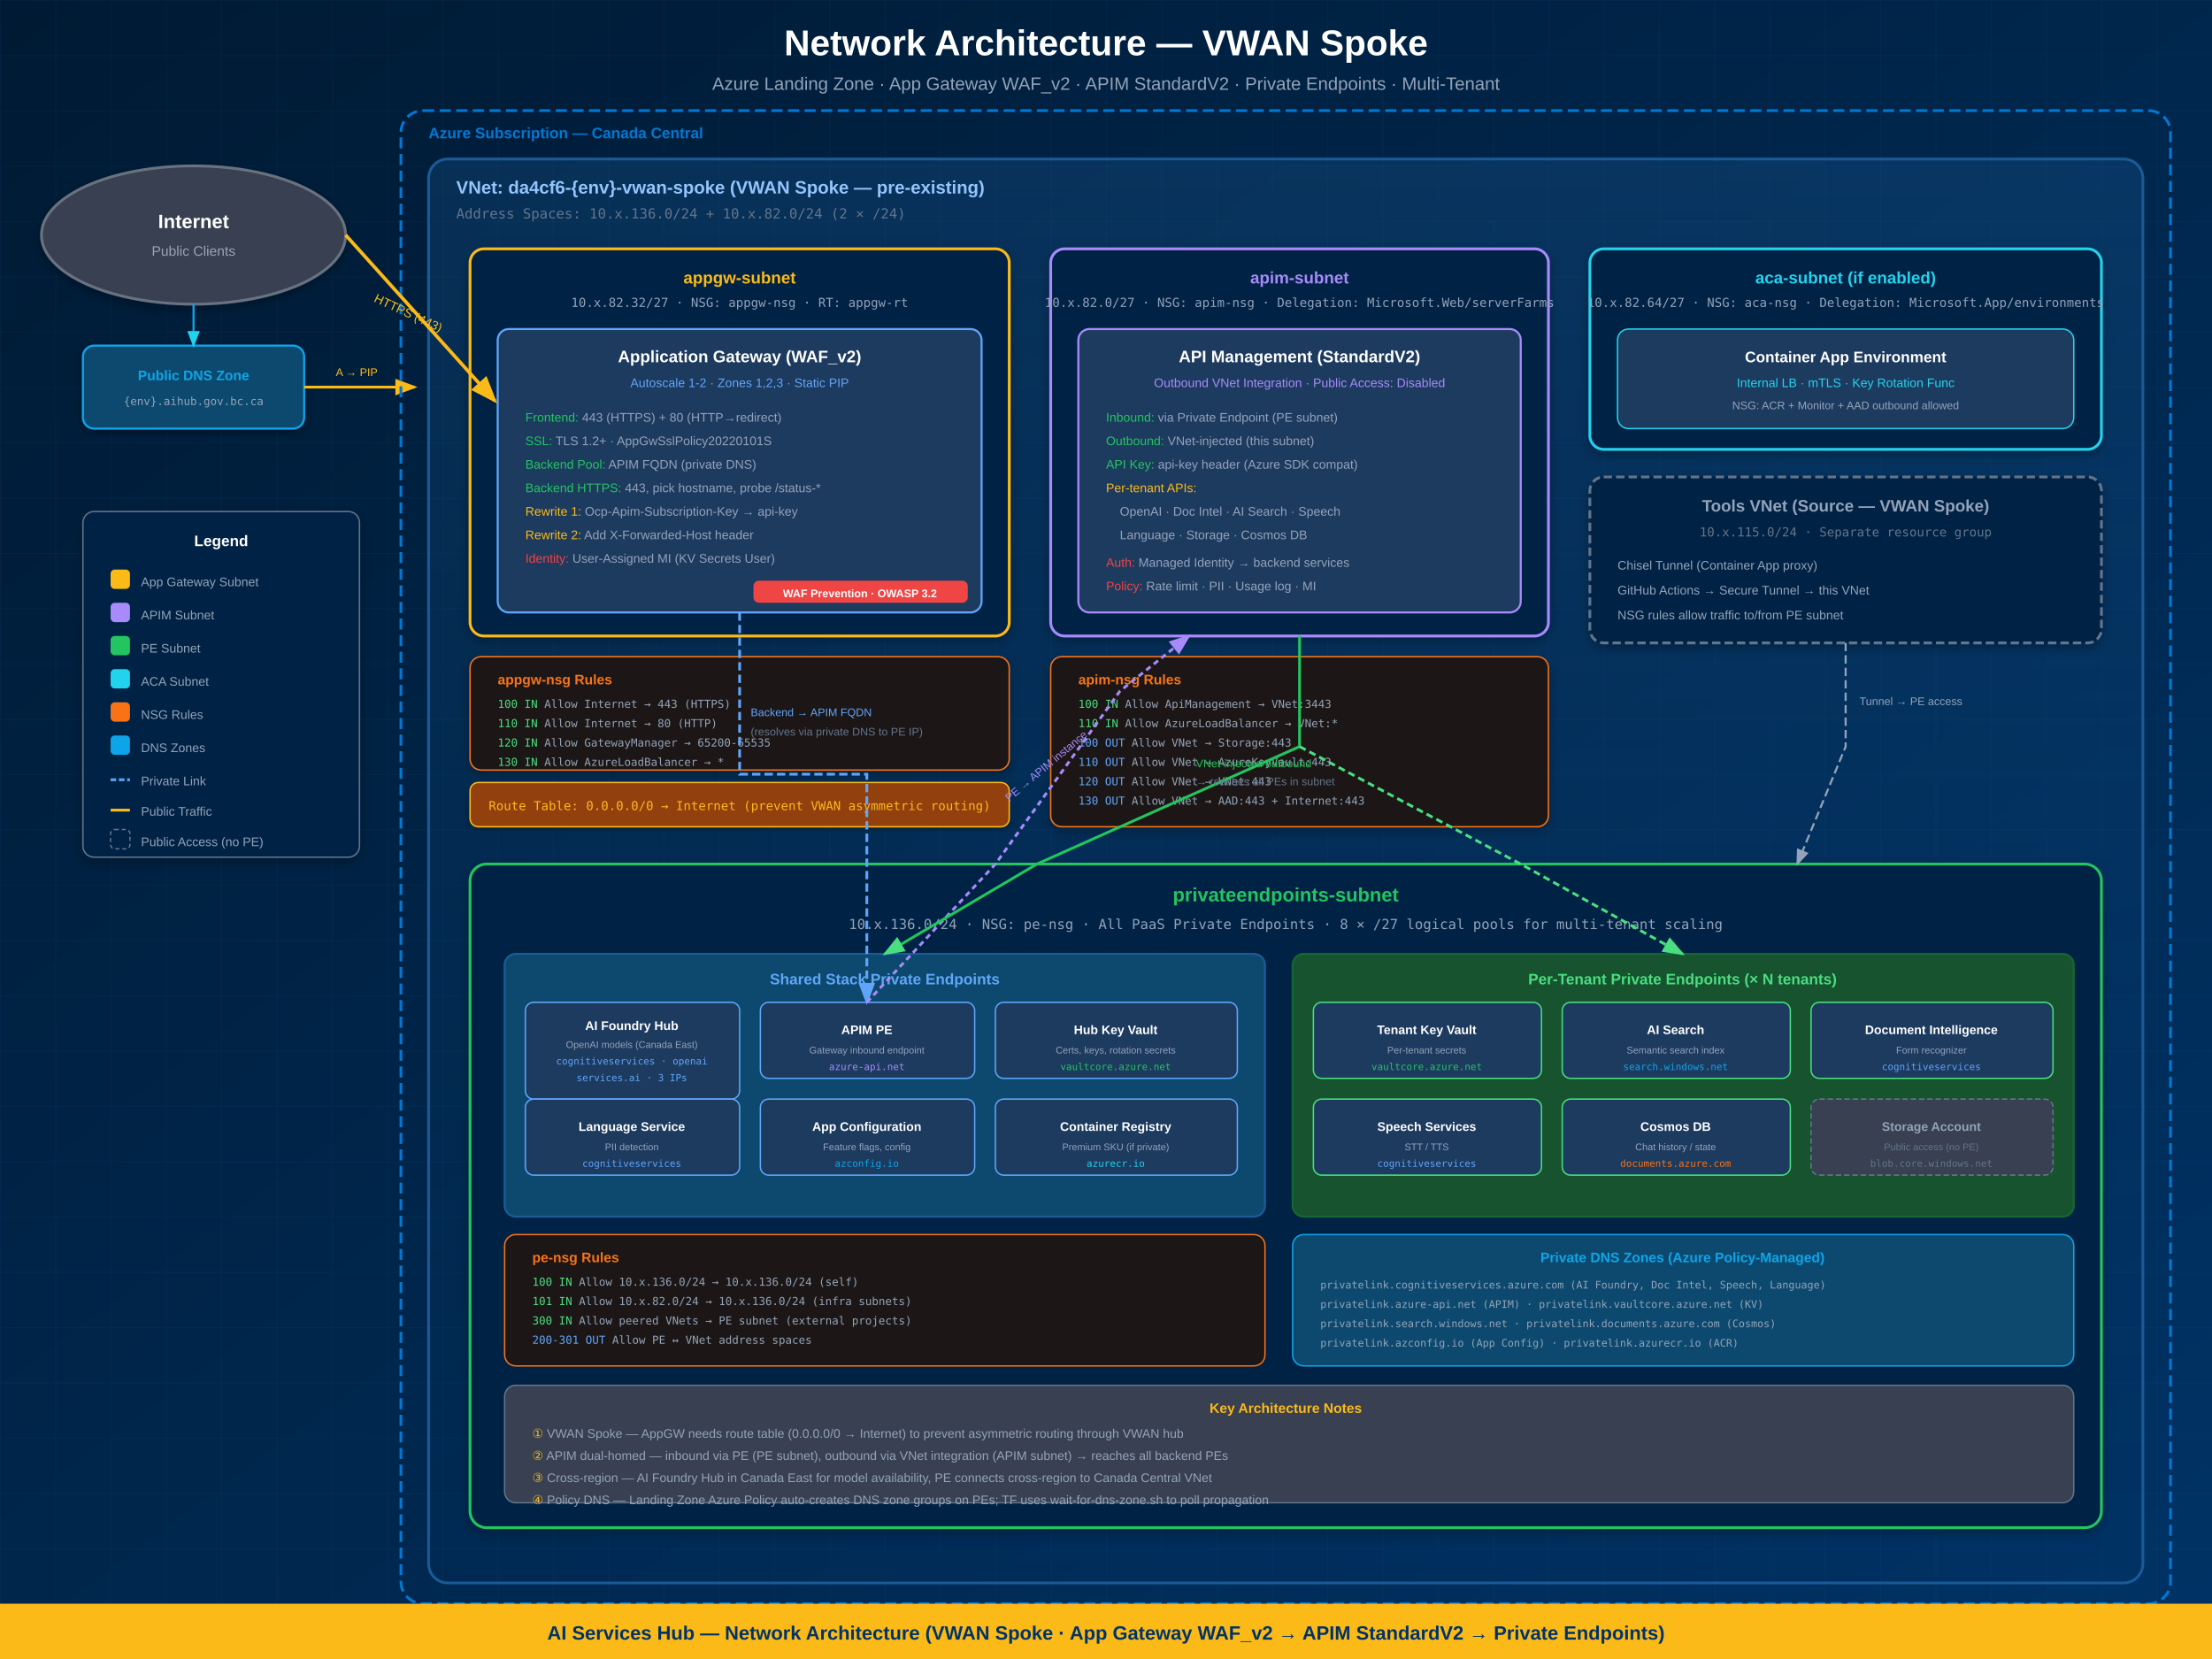
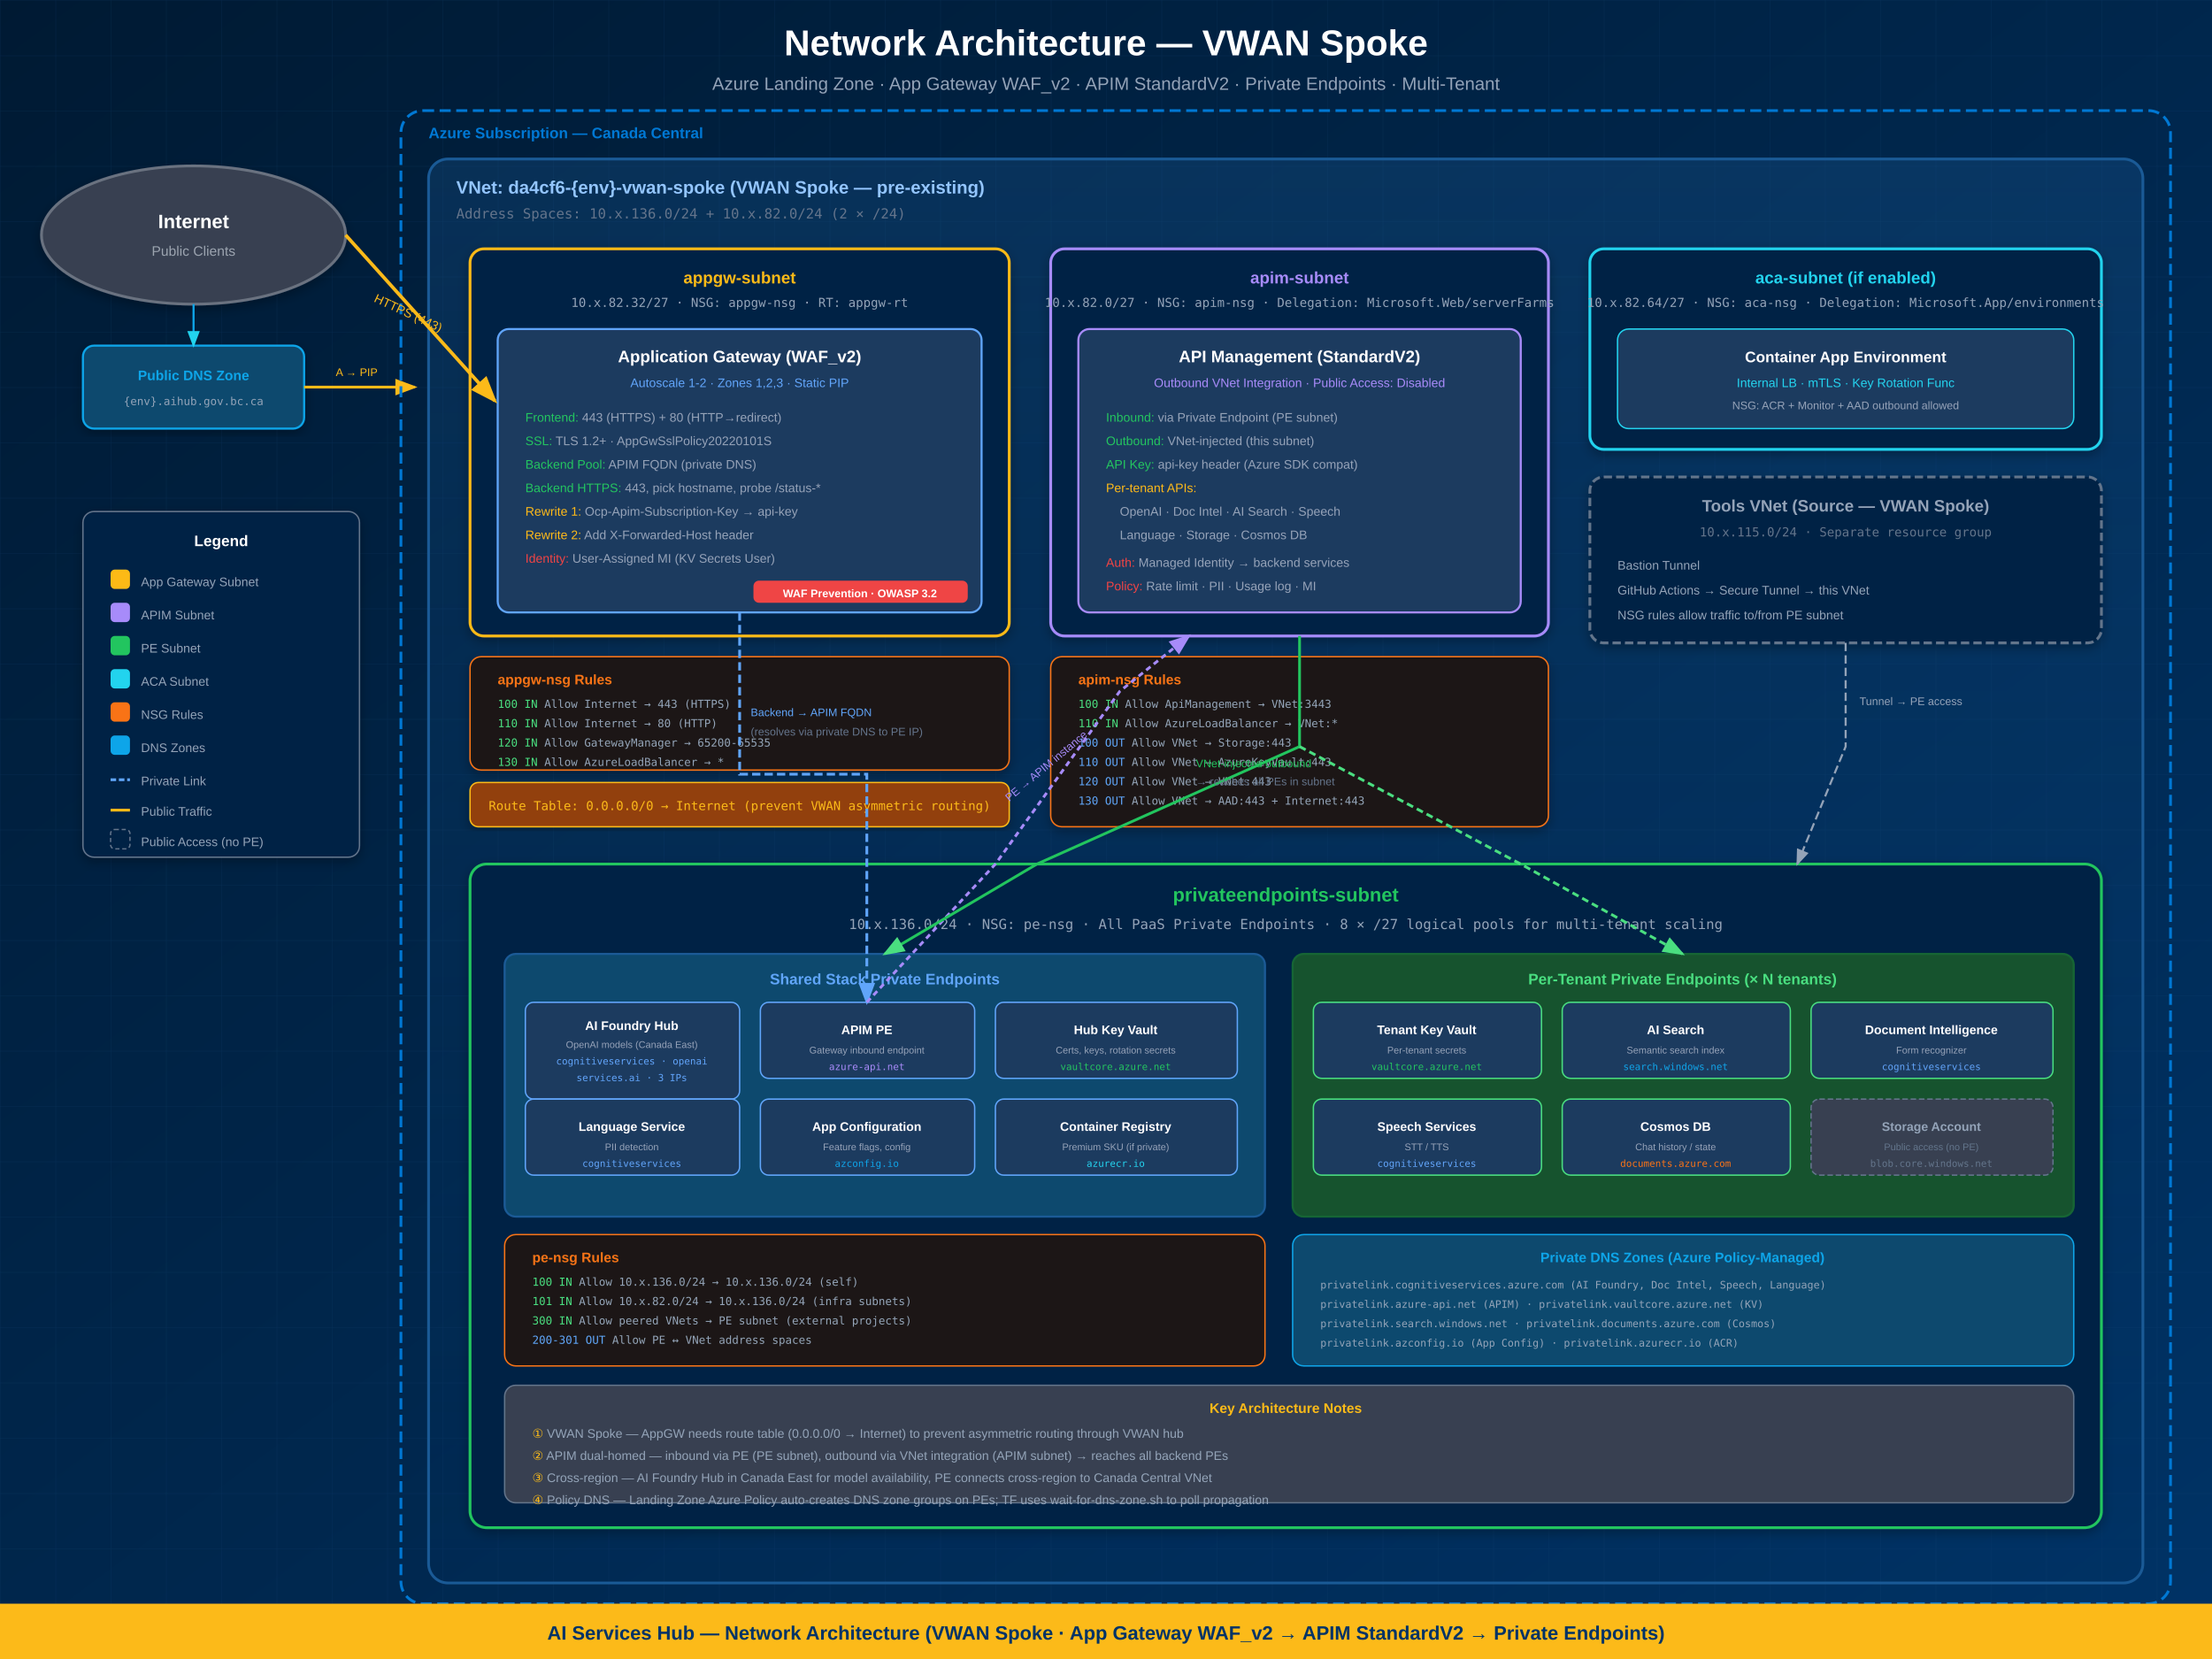
<svg xmlns="http://www.w3.org/2000/svg" viewBox="0 0 1600 1200">
  <defs>
    <linearGradient id="bgGrad" x1="0%" y1="0%" x2="100%" y2="100%">
      <stop offset="0%" style="stop-color:#001a33" />
      <stop offset="100%" style="stop-color:#003366" />
    </linearGradient>
    <linearGradient id="vnetGrad" x1="0%" y1="0%" x2="0%" y2="100%">
      <stop offset="0%" style="stop-color:#1a5a96" stop-opacity="0.3" />
      <stop offset="100%" style="stop-color:#003366" stop-opacity="0.1" />
    </linearGradient>
    <filter id="shadow">
      <feDropShadow dx="0" dy="3" stdDeviation="4" flood-opacity="0.3" />
    </filter>
    <marker id="arrowGold" markerWidth="8" markerHeight="8" refX="7" refY="3" orient="auto">
      <path d="M0,0 L0,6 L8,3 z" fill="#fcba19" />
    </marker>
    <marker id="arrowGreen" markerWidth="8" markerHeight="8" refX="7" refY="3" orient="auto">
      <path d="M0,0 L0,6 L8,3 z" fill="#4ade80" />
    </marker>
    <marker id="arrowBlue" markerWidth="8" markerHeight="8" refX="7" refY="3" orient="auto">
      <path d="M0,0 L0,6 L8,3 z" fill="#60a5fa" />
    </marker>
    <marker id="arrowRed" markerWidth="8" markerHeight="8" refX="7" refY="3" orient="auto">
      <path d="M0,0 L0,6 L8,3 z" fill="#ef4444" />
    </marker>
    <marker id="arrowPurple" markerWidth="8" markerHeight="8" refX="7" refY="3" orient="auto">
      <path d="M0,0 L0,6 L8,3 z" fill="#a78bfa" />
    </marker>
    <marker id="arrowWhite" markerWidth="8" markerHeight="8" refX="7" refY="3" orient="auto">
      <path d="M0,0 L0,6 L8,3 z" fill="#94a3b8" />
    </marker>
    <marker id="arrowCyan" markerWidth="8" markerHeight="8" refX="7" refY="3" orient="auto">
      <path d="M0,0 L0,6 L8,3 z" fill="#22d3ee" />
    </marker>
    <pattern id="grid" width="40" height="40" patternUnits="userSpaceOnUse">
      <path d="M 40 0 L 0 0 0 40" fill="none" stroke="#1a4d80" stroke-width="0.5" opacity="0.3" />
    </pattern>
  </defs>
  <rect width="1600" height="1200" fill="url(#bgGrad)" />
  <rect width="1600" height="1200" fill="url(#grid)" />
  <text x="800" y="40" text-anchor="middle" font-family="Arial, sans-serif" font-size="26" font-weight="bold" fill="white">Network Architecture — VWAN Spoke</text>
  <text x="800" y="65" text-anchor="middle" font-family="Arial, sans-serif" font-size="13" fill="#94a3b8">Azure Landing Zone · App Gateway WAF_v2 · APIM StandardV2 · Private Endpoints · Multi-Tenant</text>
  <g filter="url(#shadow)">
    <ellipse cx="140" cy="170" rx="110" ry="50" fill="#374151" stroke="#6b7280" stroke-width="2" />
    <text x="140" y="165" text-anchor="middle" font-family="Arial, sans-serif" font-size="14" font-weight="bold" fill="white">Internet</text>
    <text x="140" y="185" text-anchor="middle" font-family="Arial, sans-serif" font-size="10" fill="#9ca3af">Public Clients</text>
  </g>
  <g filter="url(#shadow)">
    <rect x="60" y="250" width="160" height="60" rx="8" fill="#0c4a6e" stroke="#0ea5e9" stroke-width="1.5" />
    <text x="140" y="275" text-anchor="middle" font-family="Arial, sans-serif" font-size="10" fill="#0ea5e9" font-weight="bold">Public DNS Zone</text>
    <text x="140" y="293" text-anchor="middle" font-family="monospace" font-size="8" fill="#94a3b8">{env}.aihub.gov.bc.ca</text>
  </g>
  <path d="M 140 220 L 140 250" stroke="#0ea5e9" stroke-width="1.5" marker-end="url(#arrowCyan)" />
  <path d="M 220 280 L 300 280" stroke="#fcba19" stroke-width="2" marker-end="url(#arrowGold)" />
  <text x="258" y="272" text-anchor="middle" font-family="Arial, sans-serif" font-size="8" fill="#fcba19">A → PIP</text>
  <rect x="290" y="80" width="1280" height="1080" rx="16" fill="none" stroke="#0078d4" stroke-width="2" stroke-dasharray="8,4" />
  <text x="310" y="100" font-family="Arial, sans-serif" font-size="11" fill="#0078d4" font-weight="bold">Azure Subscription — Canada Central</text>
  <rect x="310" y="115" width="1240" height="1030" rx="14" fill="url(#vnetGrad)" stroke="#1a5a96" stroke-width="2" />
  <text x="330" y="140" font-family="Arial, sans-serif" font-size="13" fill="#93c5fd" font-weight="bold">VNet: da4cf6-{env}-vwan-spoke (VWAN Spoke — pre-existing)</text>
  <text x="330" y="158" font-family="monospace" font-size="10" fill="#64748b">Address Spaces: 10.x.136.0/24 + 10.x.82.0/24 (2 × /24)</text>
  <g filter="url(#shadow)">
    <rect x="340" y="180" width="390" height="280" rx="10" fill="#002244" stroke="#fcba19" stroke-width="2" />
    <text x="535" y="205" text-anchor="middle" font-family="Arial, sans-serif" font-size="12" fill="#fcba19" font-weight="bold">appgw-subnet</text>
    <text x="535" y="222" text-anchor="middle" font-family="monospace" font-size="9" fill="#94a3b8">10.x.82.32/27 · NSG: appgw-nsg · RT: appgw-rt</text>
    <rect x="360" y="238" width="350" height="205" rx="8" fill="#1e3a5f" stroke="#60a5fa" stroke-width="1.5" />
    <text x="535" y="262" text-anchor="middle" font-family="Arial, sans-serif" font-size="12" fill="white" font-weight="bold">Application Gateway (WAF_v2)</text>
    <text x="535" y="280" text-anchor="middle" font-family="Arial, sans-serif" font-size="9" fill="#60a5fa">Autoscale 1-2 · Zones 1,2,3 · Static PIP</text>
    <g font-family="Arial, sans-serif" font-size="9" fill="#94a3b8">
      <text x="380" y="305">
        <tspan fill="#22c55e">Frontend:</tspan> 443 (HTTPS) + 80 (HTTP→redirect)</text>
      <text x="380" y="322">
        <tspan fill="#22c55e">SSL:</tspan> TLS 1.2+ · AppGwSslPolicy20220101S</text>
      <text x="380" y="339">
        <tspan fill="#22c55e">Backend Pool:</tspan> APIM FQDN (private DNS)</text>
      <text x="380" y="356">
        <tspan fill="#22c55e">Backend HTTPS:</tspan> 443, pick hostname, probe /status-*</text>
      <text x="380" y="373">
        <tspan fill="#fcba19">Rewrite 1:</tspan> Ocp-Apim-Subscription-Key → api-key</text>
      <text x="380" y="390">
        <tspan fill="#fcba19">Rewrite 2:</tspan> Add X-Forwarded-Host header</text>
      <text x="380" y="407">
        <tspan fill="#ef4444">Identity:</tspan> User-Assigned MI (KV Secrets User)</text>
    </g>
    <rect x="545" y="420" width="155" height="16" rx="4" fill="#ef4444" />
    <text x="622" y="432" text-anchor="middle" font-family="Arial, sans-serif" font-size="8" fill="white" font-weight="bold">WAF Prevention · OWASP 3.2</text>
  </g>
  <g filter="url(#shadow)">
    <rect x="340" y="475" width="390" height="82" rx="8" fill="#1c1917" stroke="#f97316" stroke-width="1" />
    <text x="360" y="495" font-family="Arial, sans-serif" font-size="10" fill="#f97316" font-weight="bold">appgw-nsg Rules</text>
    <g font-family="monospace" font-size="8" fill="#94a3b8">
      <text x="360" y="512">
        <tspan fill="#4ade80">100 IN</tspan>  Allow Internet → 443 (HTTPS)</text>
      <text x="360" y="526">
        <tspan fill="#4ade80">110 IN</tspan>  Allow Internet → 80 (HTTP)</text>
      <text x="360" y="540">
        <tspan fill="#4ade80">120 IN</tspan>  Allow GatewayManager → 65200-65535</text>
      <text x="360" y="554">
        <tspan fill="#4ade80">130 IN</tspan>  Allow AzureLoadBalancer → *</text>
    </g>
  </g>
  <g filter="url(#shadow)">
    <rect x="340" y="566" width="390" height="32" rx="6" fill="#92400e" stroke="#fcba19" stroke-width="1" />
    <text x="535" y="586" text-anchor="middle" font-family="monospace" font-size="9" fill="#fcba19">Route Table: 0.0.0.0/0 → Internet (prevent VWAN asymmetric routing)</text>
  </g>
  <g filter="url(#shadow)">
    <rect x="760" y="180" width="360" height="280" rx="10" fill="#002244" stroke="#a78bfa" stroke-width="2" />
    <text x="940" y="205" text-anchor="middle" font-family="Arial, sans-serif" font-size="12" fill="#a78bfa" font-weight="bold">apim-subnet</text>
    <text x="940" y="222" text-anchor="middle" font-family="monospace" font-size="9" fill="#94a3b8">10.x.82.0/27 · NSG: apim-nsg · Delegation: Microsoft.Web/serverFarms</text>
    <rect x="780" y="238" width="320" height="205" rx="8" fill="#1e3a5f" stroke="#a78bfa" stroke-width="1.5" />
    <text x="940" y="262" text-anchor="middle" font-family="Arial, sans-serif" font-size="12" fill="white" font-weight="bold">API Management (StandardV2)</text>
    <text x="940" y="280" text-anchor="middle" font-family="Arial, sans-serif" font-size="9" fill="#a78bfa">Outbound VNet Integration · Public Access: Disabled</text>
    <g font-family="Arial, sans-serif" font-size="9" fill="#94a3b8">
      <text x="800" y="305">
        <tspan fill="#22c55e">Inbound:</tspan> via Private Endpoint (PE subnet)</text>
      <text x="800" y="322">
        <tspan fill="#22c55e">Outbound:</tspan> VNet-injected (this subnet)</text>
      <text x="800" y="339">
        <tspan fill="#22c55e">API Key:</tspan> api-key header (Azure SDK compat)</text>
      <text x="800" y="356">
        <tspan fill="#fcba19">Per-tenant APIs:</tspan>
      </text>
      <text x="810" y="373">OpenAI · Doc Intel · AI Search · Speech</text>
      <text x="810" y="390">Language · Storage · Cosmos DB</text>
      <text x="800" y="410">
        <tspan fill="#ef4444">Auth:</tspan> Managed Identity → backend services</text>
      <text x="800" y="427">
        <tspan fill="#ef4444">Policy:</tspan> Rate limit · PII · Usage log · MI</text>
    </g>
  </g>
  <g filter="url(#shadow)">
    <rect x="760" y="475" width="360" height="123" rx="8" fill="#1c1917" stroke="#f97316" stroke-width="1" />
    <text x="780" y="495" font-family="Arial, sans-serif" font-size="10" fill="#f97316" font-weight="bold">apim-nsg Rules</text>
    <g font-family="monospace" font-size="8" fill="#94a3b8">
      <text x="780" y="512">
        <tspan fill="#4ade80">100 IN</tspan>  Allow ApiManagement → VNet:3443</text>
      <text x="780" y="526">
        <tspan fill="#4ade80">110 IN</tspan>  Allow AzureLoadBalancer → VNet:*</text>
      <text x="780" y="540">
        <tspan fill="#60a5fa">100 OUT</tspan> Allow VNet → Storage:443</text>
      <text x="780" y="554">
        <tspan fill="#60a5fa">110 OUT</tspan> Allow VNet → AzureKeyVault:443</text>
      <text x="780" y="568">
        <tspan fill="#60a5fa">120 OUT</tspan> Allow VNet → VNet:443</text>
      <text x="780" y="582">
        <tspan fill="#60a5fa">130 OUT</tspan> Allow VNet → AAD:443 + Internet:443</text>
    </g>
  </g>
  <g filter="url(#shadow)">
    <rect x="1150" y="180" width="370" height="145" rx="10" fill="#002244" stroke="#22d3ee" stroke-width="2" />
    <text x="1335" y="205" text-anchor="middle" font-family="Arial, sans-serif" font-size="12" fill="#22d3ee" font-weight="bold">aca-subnet (if enabled)</text>
    <text x="1335" y="222" text-anchor="middle" font-family="monospace" font-size="9" fill="#94a3b8">10.x.82.64/27 · NSG: aca-nsg · Delegation: Microsoft.App/environments</text>
    <rect x="1170" y="238" width="330" height="72" rx="8" fill="#1e3a5f" stroke="#22d3ee" stroke-width="1" />
    <text x="1335" y="262" text-anchor="middle" font-family="Arial, sans-serif" font-size="11" fill="white" font-weight="bold">Container App Environment</text>
    <text x="1335" y="280" text-anchor="middle" font-family="Arial, sans-serif" font-size="9" fill="#22d3ee">Internal LB · mTLS · Key Rotation Func</text>
    <text x="1335" y="296" text-anchor="middle" font-family="Arial, sans-serif" font-size="8" fill="#94a3b8">NSG: ACR + Monitor + AAD outbound allowed</text>
  </g>
  <g filter="url(#shadow)">
    <rect x="1150" y="345" width="370" height="120" rx="10" fill="#002244" stroke="#64748b" stroke-width="2" stroke-dasharray="6,3" />
    <text x="1335" y="370" text-anchor="middle" font-family="Arial, sans-serif" font-size="12" fill="#94a3b8" font-weight="bold">Tools VNet (Source — VWAN Spoke)</text>
    <text x="1335" y="388" text-anchor="middle" font-family="monospace" font-size="9" fill="#64748b">10.x.115.0/24 · Separate resource group</text>
    <g font-family="Arial, sans-serif" font-size="9" fill="#94a3b8">
-       <text x="1170" y="412">Chisel Tunnel (Container App proxy)</text>
+       <text x="1170" y="412">Bastion Tunnel</text>
      <text x="1170" y="430">GitHub Actions → Secure Tunnel → this VNet</text>
      <text x="1170" y="448">NSG rules allow traffic to/from PE subnet</text>
    </g>
  </g>
  <g filter="url(#shadow)">
    <rect x="340" y="625" width="1180" height="480" rx="12" fill="#002244" stroke="#22c55e" stroke-width="2" />
    <text x="930" y="652" text-anchor="middle" font-family="Arial, sans-serif" font-size="14" fill="#22c55e" font-weight="bold">privateendpoints-subnet</text>
    <text x="930" y="672" text-anchor="middle" font-family="monospace" font-size="10" fill="#94a3b8">10.x.136.0/24 · NSG: pe-nsg · All PaaS Private Endpoints · 8 × /27 logical pools for multi-tenant scaling</text>
    <rect x="365" y="690" width="550" height="190" rx="8" fill="#0c4a6e" stroke="#1a5a96" stroke-width="1.5" />
    <text x="640" y="712" text-anchor="middle" font-family="Arial, sans-serif" font-size="11" fill="#60a5fa" font-weight="bold">Shared Stack Private Endpoints</text>
    <rect x="380" y="725" width="155" height="70" rx="6" fill="#1e3a5f" stroke="#60a5fa" stroke-width="1" />
    <text x="457" y="745" text-anchor="middle" font-family="Arial, sans-serif" font-size="9" fill="white" font-weight="bold">AI Foundry Hub</text>
    <text x="457" y="758" text-anchor="middle" font-family="Arial, sans-serif" font-size="7" fill="#94a3b8">OpenAI models (Canada East)</text>
    <text x="457" y="770" text-anchor="middle" font-family="monospace" font-size="7" fill="#60a5fa">cognitiveservices · openai</text>
    <text x="457" y="782" text-anchor="middle" font-family="monospace" font-size="7" fill="#60a5fa">services.ai · 3 IPs</text>
    <rect x="550" y="725" width="155" height="55" rx="6" fill="#1e3a5f" stroke="#60a5fa" stroke-width="1" />
    <text x="627" y="748" text-anchor="middle" font-family="Arial, sans-serif" font-size="9" fill="white" font-weight="bold">APIM PE</text>
    <text x="627" y="762" text-anchor="middle" font-family="Arial, sans-serif" font-size="7" fill="#94a3b8">Gateway inbound endpoint</text>
    <text x="627" y="774" text-anchor="middle" font-family="monospace" font-size="7" fill="#a78bfa">azure-api.net</text>
    <rect x="720" y="725" width="175" height="55" rx="6" fill="#1e3a5f" stroke="#60a5fa" stroke-width="1" />
    <text x="807" y="748" text-anchor="middle" font-family="Arial, sans-serif" font-size="9" fill="white" font-weight="bold">Hub Key Vault</text>
    <text x="807" y="762" text-anchor="middle" font-family="Arial, sans-serif" font-size="7" fill="#94a3b8">Certs, keys, rotation secrets</text>
    <text x="807" y="774" text-anchor="middle" font-family="monospace" font-size="7" fill="#22c55e">vaultcore.azure.net</text>
    <rect x="380" y="795" width="155" height="55" rx="6" fill="#1e3a5f" stroke="#60a5fa" stroke-width="1" />
    <text x="457" y="818" text-anchor="middle" font-family="Arial, sans-serif" font-size="9" fill="white" font-weight="bold">Language Service</text>
    <text x="457" y="832" text-anchor="middle" font-family="Arial, sans-serif" font-size="7" fill="#94a3b8">PII detection</text>
    <text x="457" y="844" text-anchor="middle" font-family="monospace" font-size="7" fill="#60a5fa">cognitiveservices</text>
    <rect x="550" y="795" width="155" height="55" rx="6" fill="#1e3a5f" stroke="#60a5fa" stroke-width="1" />
    <text x="627" y="818" text-anchor="middle" font-family="Arial, sans-serif" font-size="9" fill="white" font-weight="bold">App Configuration</text>
    <text x="627" y="832" text-anchor="middle" font-family="Arial, sans-serif" font-size="7" fill="#94a3b8">Feature flags, config</text>
    <text x="627" y="844" text-anchor="middle" font-family="monospace" font-size="7" fill="#0ea5e9">azconfig.io</text>
    <rect x="720" y="795" width="175" height="55" rx="6" fill="#1e3a5f" stroke="#60a5fa" stroke-width="1" />
    <text x="807" y="818" text-anchor="middle" font-family="Arial, sans-serif" font-size="9" fill="white" font-weight="bold">Container Registry</text>
    <text x="807" y="832" text-anchor="middle" font-family="Arial, sans-serif" font-size="7" fill="#94a3b8">Premium SKU (if private)</text>
    <text x="807" y="844" text-anchor="middle" font-family="monospace" font-size="7" fill="#22d3ee">azurecr.io</text>
    <rect x="935" y="690" width="565" height="190" rx="8" fill="#14532d" stroke="#166534" stroke-width="1.5" />
    <text x="1217" y="712" text-anchor="middle" font-family="Arial, sans-serif" font-size="11" fill="#4ade80" font-weight="bold">Per-Tenant Private Endpoints (× N tenants)</text>
    <rect x="950" y="725" width="165" height="55" rx="6" fill="#1e3a5f" stroke="#4ade80" stroke-width="1" />
    <text x="1032" y="748" text-anchor="middle" font-family="Arial, sans-serif" font-size="9" fill="white" font-weight="bold">Tenant Key Vault</text>
    <text x="1032" y="762" text-anchor="middle" font-family="Arial, sans-serif" font-size="7" fill="#94a3b8">Per-tenant secrets</text>
    <text x="1032" y="774" text-anchor="middle" font-family="monospace" font-size="7" fill="#22c55e">vaultcore.azure.net</text>
    <rect x="1130" y="725" width="165" height="55" rx="6" fill="#1e3a5f" stroke="#4ade80" stroke-width="1" />
    <text x="1212" y="748" text-anchor="middle" font-family="Arial, sans-serif" font-size="9" fill="white" font-weight="bold">AI Search</text>
    <text x="1212" y="762" text-anchor="middle" font-family="Arial, sans-serif" font-size="7" fill="#94a3b8">Semantic search index</text>
    <text x="1212" y="774" text-anchor="middle" font-family="monospace" font-size="7" fill="#0ea5e9">search.windows.net</text>
    <rect x="1310" y="725" width="175" height="55" rx="6" fill="#1e3a5f" stroke="#4ade80" stroke-width="1" />
    <text x="1397" y="748" text-anchor="middle" font-family="Arial, sans-serif" font-size="9" fill="white" font-weight="bold">Document Intelligence</text>
    <text x="1397" y="762" text-anchor="middle" font-family="Arial, sans-serif" font-size="7" fill="#94a3b8">Form recognizer</text>
    <text x="1397" y="774" text-anchor="middle" font-family="monospace" font-size="7" fill="#60a5fa">cognitiveservices</text>
    <rect x="950" y="795" width="165" height="55" rx="6" fill="#1e3a5f" stroke="#4ade80" stroke-width="1" />
    <text x="1032" y="818" text-anchor="middle" font-family="Arial, sans-serif" font-size="9" fill="white" font-weight="bold">Speech Services</text>
    <text x="1032" y="832" text-anchor="middle" font-family="Arial, sans-serif" font-size="7" fill="#94a3b8">STT / TTS</text>
    <text x="1032" y="844" text-anchor="middle" font-family="monospace" font-size="7" fill="#60a5fa">cognitiveservices</text>
    <rect x="1130" y="795" width="165" height="55" rx="6" fill="#1e3a5f" stroke="#4ade80" stroke-width="1" />
    <text x="1212" y="818" text-anchor="middle" font-family="Arial, sans-serif" font-size="9" fill="white" font-weight="bold">Cosmos DB</text>
    <text x="1212" y="832" text-anchor="middle" font-family="Arial, sans-serif" font-size="7" fill="#94a3b8">Chat history / state</text>
    <text x="1212" y="844" text-anchor="middle" font-family="monospace" font-size="7" fill="#f97316">documents.azure.com</text>
    <rect x="1310" y="795" width="175" height="55" rx="6" fill="#374151" stroke="#64748b" stroke-width="1" stroke-dasharray="4,2" />
    <text x="1397" y="818" text-anchor="middle" font-family="Arial, sans-serif" font-size="9" fill="#94a3b8" font-weight="bold">Storage Account</text>
    <text x="1397" y="832" text-anchor="middle" font-family="Arial, sans-serif" font-size="7" fill="#64748b">Public access (no PE)</text>
    <text x="1397" y="844" text-anchor="middle" font-family="monospace" font-size="7" fill="#64748b">blob.core.windows.net</text>
    <rect x="365" y="893" width="550" height="95" rx="8" fill="#1c1917" stroke="#f97316" stroke-width="1" />
    <text x="385" y="913" font-family="Arial, sans-serif" font-size="10" fill="#f97316" font-weight="bold">pe-nsg Rules</text>
    <g font-family="monospace" font-size="8" fill="#94a3b8">
      <text x="385" y="930">
        <tspan fill="#4ade80">100 IN</tspan>  Allow 10.x.136.0/24 → 10.x.136.0/24 (self)</text>
      <text x="385" y="944">
        <tspan fill="#4ade80">101 IN</tspan>  Allow 10.x.82.0/24 → 10.x.136.0/24 (infra subnets)</text>
      <text x="385" y="958">
        <tspan fill="#4ade80">300 IN</tspan>  Allow peered VNets → PE subnet (external projects)</text>
      <text x="385" y="972">
        <tspan fill="#60a5fa">200-301 OUT</tspan> Allow PE ↔ VNet address spaces</text>
    </g>
    <rect x="935" y="893" width="565" height="95" rx="8" fill="#0c4a6e" stroke="#0ea5e9" stroke-width="1" />
    <text x="1217" y="913" text-anchor="middle" font-family="Arial, sans-serif" font-size="10" fill="#0ea5e9" font-weight="bold">Private DNS Zones (Azure Policy-Managed)</text>
    <g font-family="monospace" font-size="7.5" fill="#94a3b8">
      <text x="955" y="932">privatelink.cognitiveservices.azure.com (AI Foundry, Doc Intel, Speech, Language)</text>
      <text x="955" y="946">privatelink.azure-api.net (APIM) · privatelink.vaultcore.azure.net (KV)</text>
      <text x="955" y="960">privatelink.search.windows.net · privatelink.documents.azure.com (Cosmos)</text>
      <text x="955" y="974">privatelink.azconfig.io (App Config) · privatelink.azurecr.io (ACR)</text>
    </g>
    <rect x="365" y="1002" width="1135" height="85" rx="8" fill="#374151" stroke="#64748b" stroke-width="1" />
    <text x="930" y="1022" text-anchor="middle" font-family="Arial, sans-serif" font-size="10" fill="#fcba19" font-weight="bold">Key Architecture Notes</text>
    <g font-family="Arial, sans-serif" font-size="9" fill="#94a3b8">
      <text x="385" y="1040">
        <tspan fill="#fcba19">①</tspan> VWAN Spoke — AppGW needs route table (0.0.0.0/0 → Internet) to prevent asymmetric routing through VWAN hub</text>
      <text x="385" y="1056">
        <tspan fill="#fcba19">②</tspan> APIM dual-homed — inbound via PE (PE subnet), outbound via VNet integration (APIM subnet) → reaches all backend PEs</text>
      <text x="385" y="1072">
        <tspan fill="#fcba19">③</tspan> Cross-region — AI Foundry Hub in Canada East for model availability, PE connects cross-region to Canada Central VNet</text>
      <text x="385" y="1088">
        <tspan fill="#fcba19">④</tspan> Policy DNS — Landing Zone Azure Policy auto-creates DNS zone groups on PEs; TF uses wait-for-dns-zone.sh to poll propagation</text>
    </g>
  </g>
  <path d="M 250 170 L 358 290" stroke="#fcba19" stroke-width="2.5" fill="none" marker-end="url(#arrowGold)" />
  <text x="270" y="218" font-family="Arial, sans-serif" font-size="9" fill="#fcba19" transform="rotate(25 270 218)">HTTPS (443)</text>
  <path d="M 535 443 L 535 540 L 535 560 L 627 560 L 627 625 L 627 725" stroke="#60a5fa" stroke-width="2" fill="none" marker-end="url(#arrowBlue)" stroke-dasharray="6,3" />
  <text x="543" y="518" font-family="Arial, sans-serif" font-size="8" fill="#60a5fa">Backend → APIM FQDN</text>
  <text x="543" y="532" font-family="Arial, sans-serif" font-size="8" fill="#64748b">(resolves via private DNS to PE IP)</text>
  <path d="M 627 725 L 720 625 L 810 500 L 860 460" stroke="#a78bfa" stroke-width="2" fill="none" marker-end="url(#arrowPurple)" stroke-dasharray="4,3" />
  <text x="730" y="580" font-family="Arial, sans-serif" font-size="8" fill="#a78bfa" transform="rotate(-40 730 580)">PE → APIM instance</text>
  <path d="M 940 460 L 940 540 L 750 625 L 640 690" stroke="#22c55e" stroke-width="2" fill="none" marker-end="url(#arrowGreen)" />
  <text x="865" y="555" font-family="Arial, sans-serif" font-size="8" fill="#22c55e">VNet-injected outbound</text>
  <text x="865" y="568" font-family="Arial, sans-serif" font-size="8" fill="#64748b">→ reaches all PEs in subnet</text>
  <path d="M 940 540 L 1100 625 L 1217 690" stroke="#4ade80" stroke-width="2" fill="none" marker-end="url(#arrowGreen)" stroke-dasharray="5,3" />
  <path d="M 1335 465 L 1335 540 L 1300 625" stroke="#94a3b8" stroke-width="1.5" fill="none" marker-end="url(#arrowWhite)" stroke-dasharray="6,3" />
  <text x="1345" y="510" font-family="Arial, sans-serif" font-size="8" fill="#94a3b8">Tunnel → PE access</text>
  <g filter="url(#shadow)">
    <rect x="60" y="370" width="200" height="250" rx="8" fill="#002244" stroke="#64748b" stroke-width="1" />
    <text x="160" y="395" text-anchor="middle" font-family="Arial, sans-serif" font-size="11" fill="white" font-weight="bold">Legend</text>
    <rect x="80" y="412" width="14" height="14" rx="3" fill="#fcba19" />
    <text x="102" y="424" font-family="Arial, sans-serif" font-size="9" fill="#94a3b8">App Gateway Subnet</text>
    <rect x="80" y="436" width="14" height="14" rx="3" fill="#a78bfa" />
    <text x="102" y="448" font-family="Arial, sans-serif" font-size="9" fill="#94a3b8">APIM Subnet</text>
    <rect x="80" y="460" width="14" height="14" rx="3" fill="#22c55e" />
    <text x="102" y="472" font-family="Arial, sans-serif" font-size="9" fill="#94a3b8">PE Subnet</text>
    <rect x="80" y="484" width="14" height="14" rx="3" fill="#22d3ee" />
    <text x="102" y="496" font-family="Arial, sans-serif" font-size="9" fill="#94a3b8">ACA Subnet</text>
    <rect x="80" y="508" width="14" height="14" rx="3" fill="#f97316" />
    <text x="102" y="520" font-family="Arial, sans-serif" font-size="9" fill="#94a3b8">NSG Rules</text>
    <rect x="80" y="532" width="14" height="14" rx="3" fill="#0ea5e9" />
    <text x="102" y="544" font-family="Arial, sans-serif" font-size="9" fill="#94a3b8">DNS Zones</text>
    <line x1="80" y1="564" x2="94" y2="564" stroke="#60a5fa" stroke-width="2" stroke-dasharray="4,2" />
    <text x="102" y="568" font-family="Arial, sans-serif" font-size="9" fill="#94a3b8">Private Link</text>
    <line x1="80" y1="586" x2="94" y2="586" stroke="#fcba19" stroke-width="2" />
    <text x="102" y="590" font-family="Arial, sans-serif" font-size="9" fill="#94a3b8">Public Traffic</text>
    <rect x="80" y="600" width="14" height="14" rx="3" fill="none" stroke="#64748b" stroke-width="1" stroke-dasharray="3,2" />
    <text x="102" y="612" font-family="Arial, sans-serif" font-size="9" fill="#94a3b8">Public Access (no PE)</text>
  </g>
  <rect x="0" y="1160" width="1600" height="40" fill="#fcba19" />
  <text x="800" y="1186" text-anchor="middle" font-family="Arial, sans-serif" font-size="14" font-weight="bold" fill="#003366">AI Services Hub — Network Architecture (VWAN Spoke · App Gateway WAF_v2 → APIM StandardV2 → Private Endpoints)</text>
</svg>
